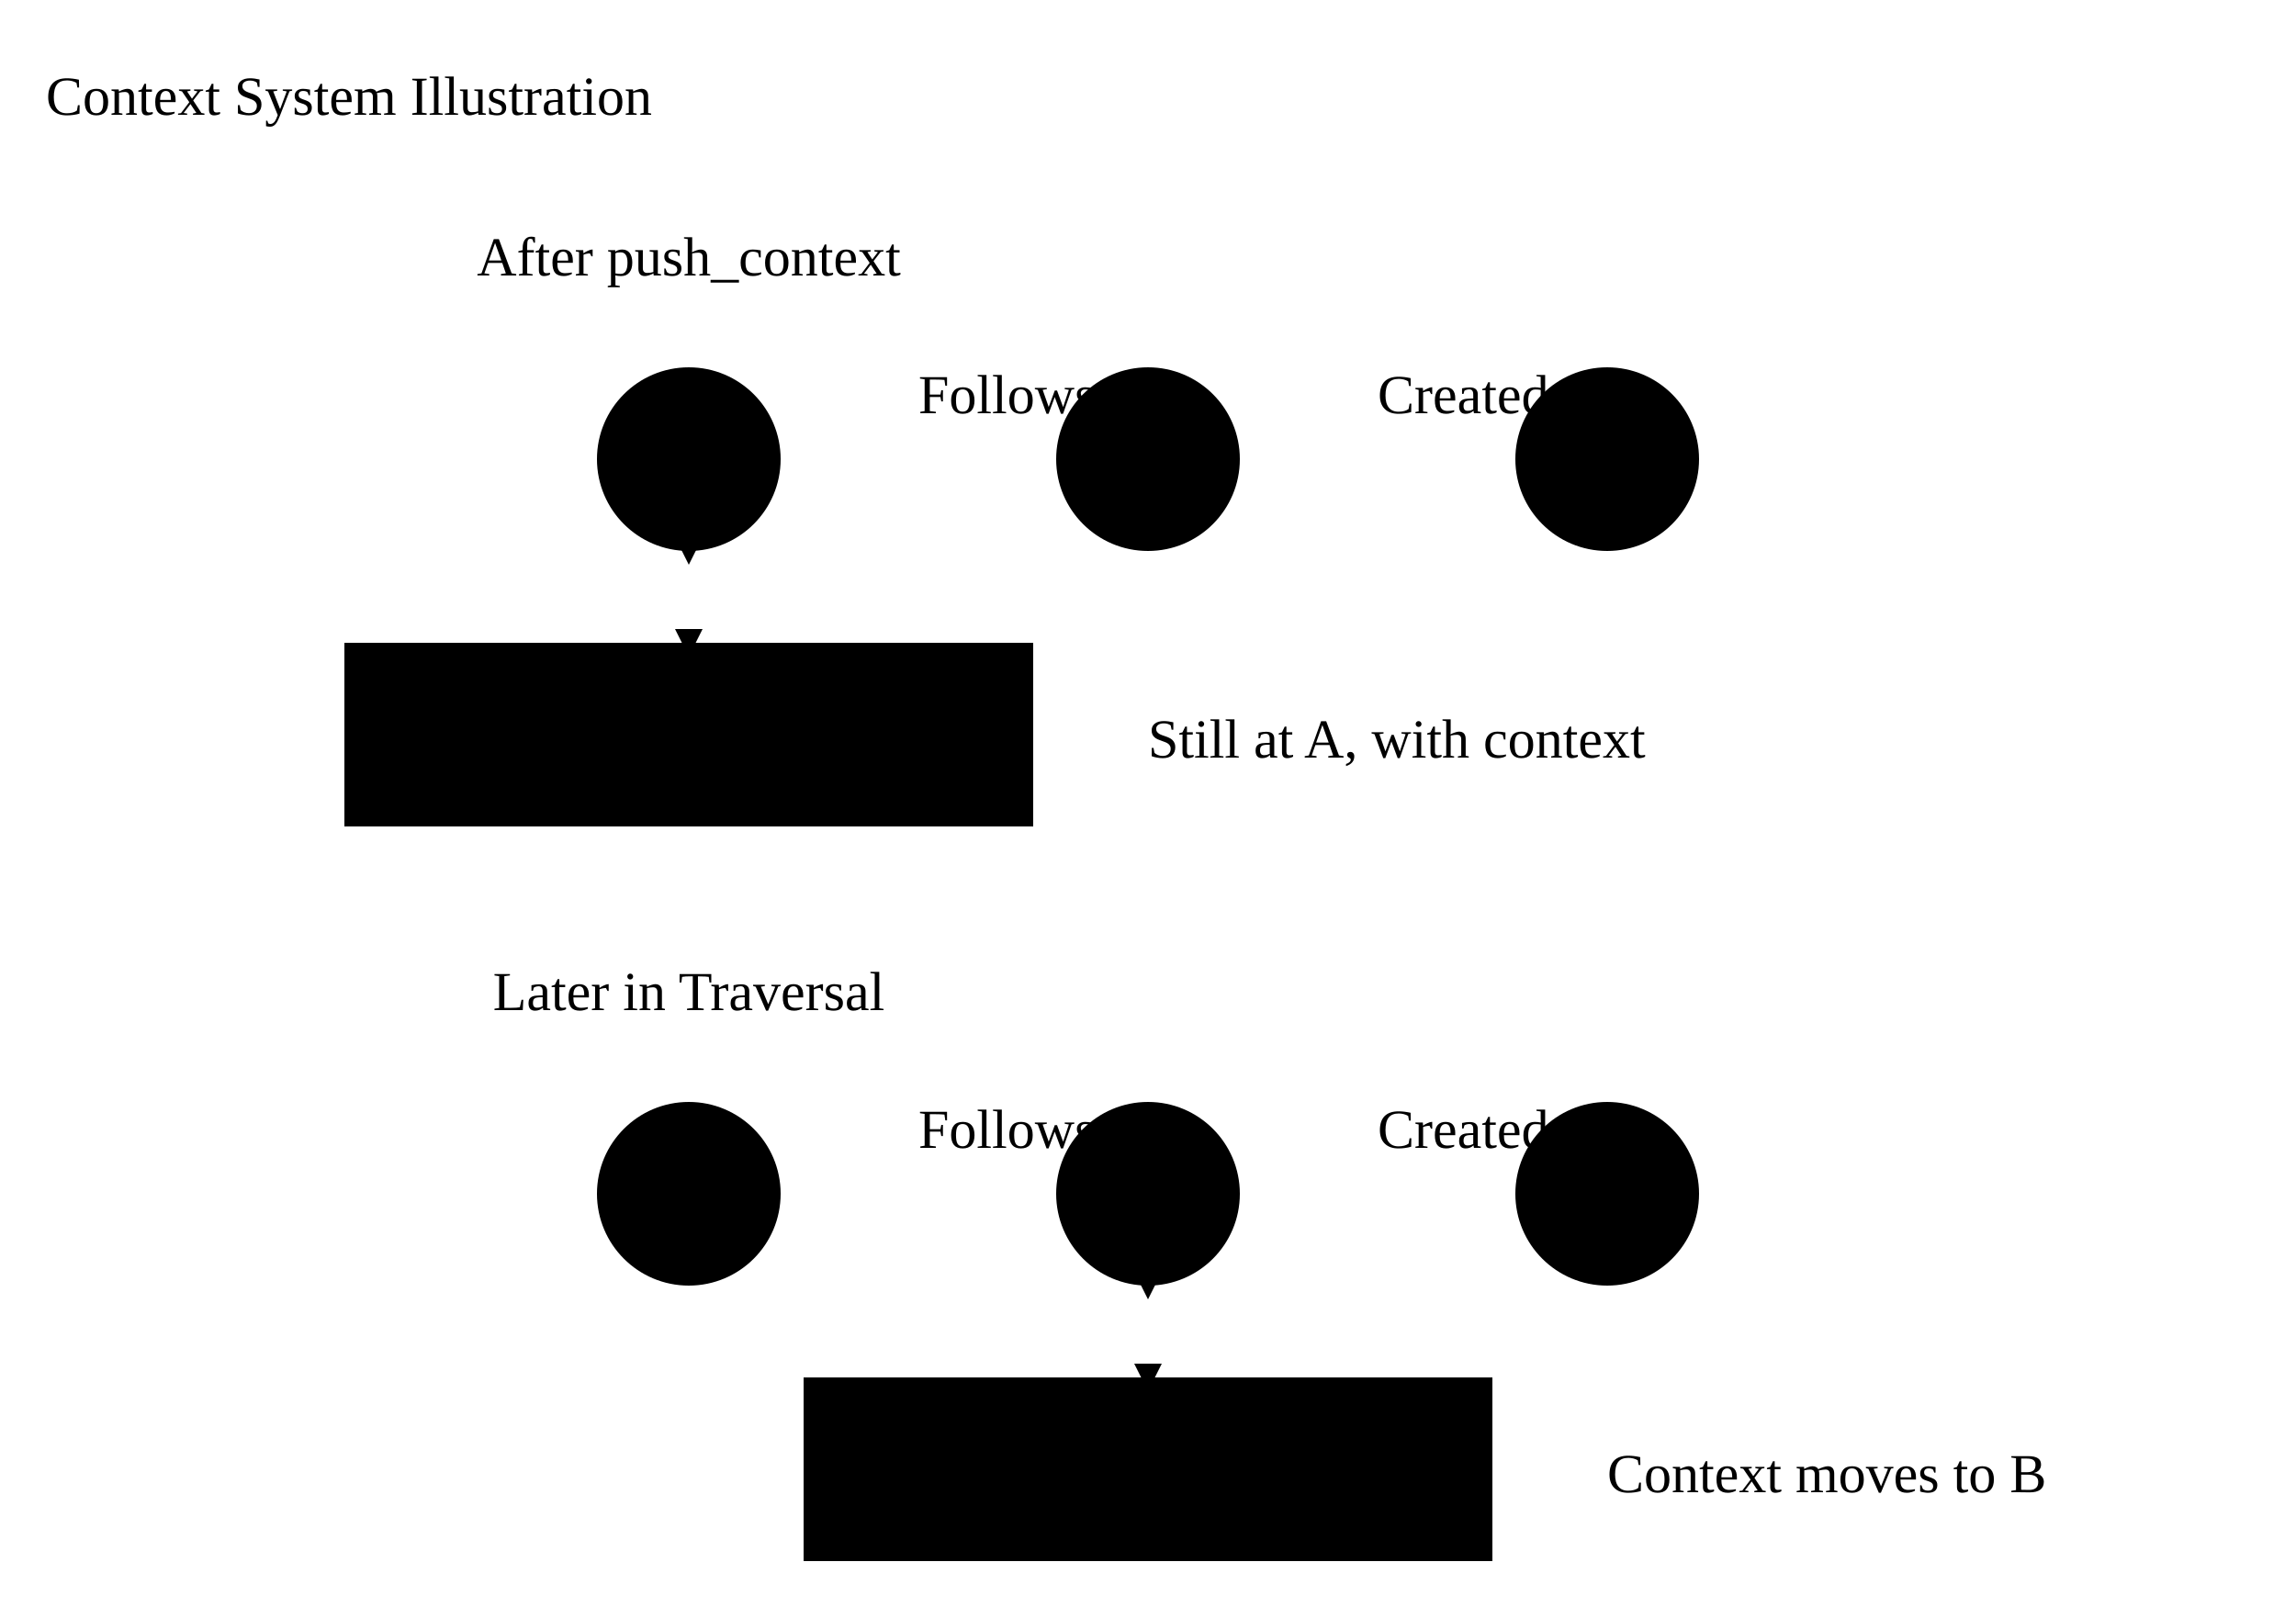
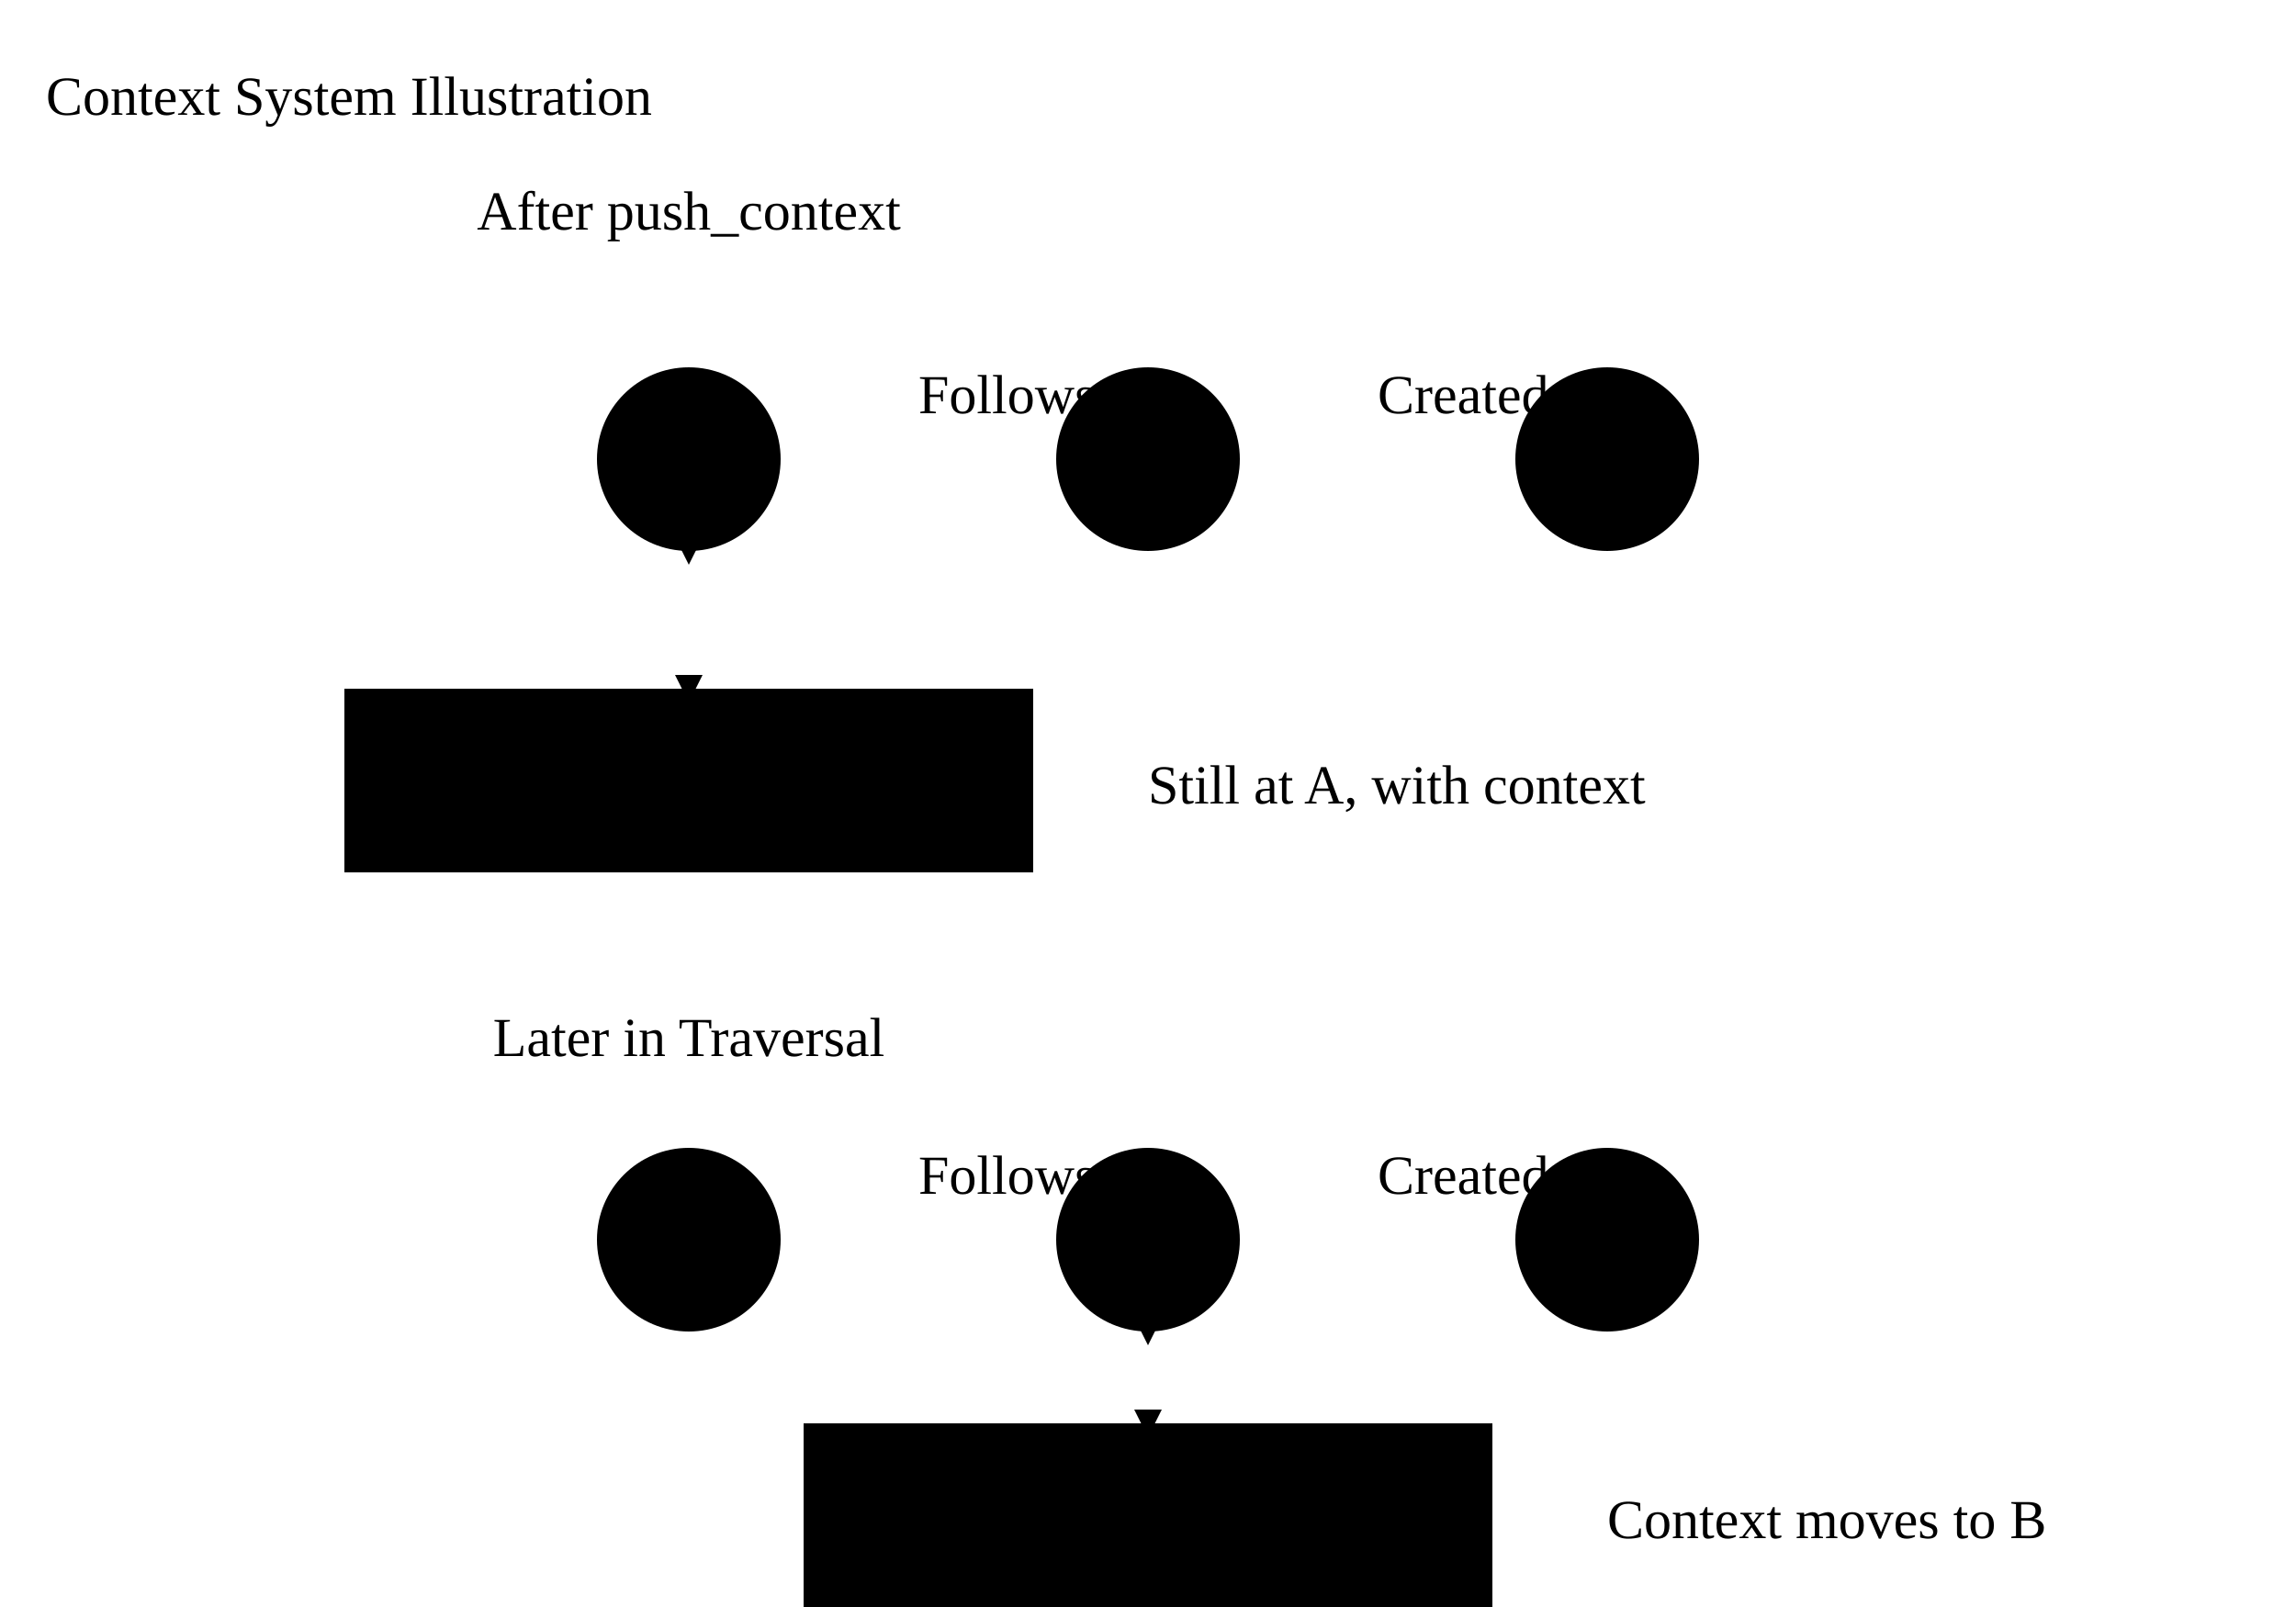
<svg xmlns="http://www.w3.org/2000/svg" viewBox="0 0 500 350">
  <defs>
    <marker id="arrowhead" class="marker-arrowhead marker-base" viewBox="0 0 10 10" refX="5" refY="5" markerWidth="6" markerHeight="6" orient="auto-start-reverse">
      <path d="M 0 0 L 10 5 L 0 10 z" />
    </marker>
    <marker id="arrowhead-pointer" class="marker-arrowhead-pointer marker-base" viewBox="0 0 10 10" refX="5" refY="5" markerWidth="6" markerHeight="6" orient="auto-start-reverse">
      <path d="M 0 0 L 10 5 L 0 10 z" />
    </marker>
    <marker id="arrowhead-bidir" class="marker-arrowhead marker-base" viewBox="0 0 10 10" refX="5" refY="5" markerWidth="6" markerHeight="6" orient="auto">
      <path d="M 0 0 L 10 5 L 0 10 z" />
    </marker>
  </defs>
  <text x="10" y="25" class="step-label halo">Context System Illustration</text>
-   <text x="150" y="60" class="text-color-muted" text-anchor="middle">After push_context</text>
+   <text x="150" y="50" class="text-color-muted" text-anchor="middle">After push_context</text>
  <g class="node active" transform="translate(150, 100)">
    <circle r="20" />
    <text class="node-label">A</text>
  </g>
  <g class="node" transform="translate(250, 100)">
    <circle r="20" />
    <text class="node-label">B</text>
  </g>
  <g class="node" transform="translate(350, 100)">
    <circle r="20" />
    <text class="node-label">C</text>
  </g>
  <line class="edge directed" x1="170" y1="100" x2="230" y2="100" />
  <text class="edge-label" x="200" y="90">Follows</text>
  <line class="edge directed" x1="270" y1="100" x2="330" y2="100" />
  <text class="edge-label" x="300" y="90">Created</text>
-   <g transform="translate(150, 160)">
+   <g transform="translate(150, 170)">
    <rect class="index-box" x="-75" y="-20" width="150" height="40" />
    <text class="index-value range" y="5">username: alice</text>
  </g>
-   <line class="index-pointer" x1="150" y1="120" x2="150" y2="140" marker-start="url(#arrowhead-bidir)" marker-end="url(#arrowhead-bidir)" stroke-dasharray="none" />
-   <text x="250" y="165" class="text-color-muted" font-size="12px">Still at A, with context</text>
-   <text x="150" y="220" class="text-color-muted" text-anchor="middle">Later in Traversal</text>
-   <g class="node" transform="translate(150, 260)">
+   <line class="index-pointer" x1="150" y1="120" x2="150" y2="150" marker-start="url(#arrowhead-bidir)" marker-end="url(#arrowhead-bidir)" stroke-dasharray="none" />
+   <text x="250" y="175" class="text-color-muted" font-size="12px">Still at A, with context</text>
+   <text x="150" y="230" class="text-color-muted" text-anchor="middle">Later in Traversal</text>
+   <g class="node" transform="translate(150, 270)">
    <circle r="20" />
    <text class="node-label">A</text>
  </g>
-   <g class="node active" transform="translate(250, 260)">
+   <g class="node active" transform="translate(250, 270)">
    <circle r="20" />
    <text class="node-label">B</text>
  </g>
-   <g class="node" transform="translate(350, 260)">
+   <g class="node" transform="translate(350, 270)">
    <circle r="20" />
    <text class="node-label">C</text>
  </g>
-   <line class="edge directed" x1="170" y1="260" x2="230" y2="260" />
-   <text class="edge-label" x="200" y="250">Follows</text>
-   <line class="edge directed" x1="270" y1="260" x2="330" y2="260" />
-   <text class="edge-label" x="300" y="250">Created</text>
-   <g transform="translate(250, 320)">
+   <line class="edge directed" x1="170" y1="270" x2="230" y2="270" />
+   <text class="edge-label" x="200" y="260">Follows</text>
+   <line class="edge directed" x1="270" y1="270" x2="330" y2="270" />
+   <text class="edge-label" x="300" y="260">Created</text>
+   <g transform="translate(250, 330)">
    <rect class="index-box" x="-75" y="-20" width="150" height="40" />
    <text class="index-value range" y="5">username: alice</text>
  </g>
-   <line class="index-pointer" x1="250" y1="280" x2="250" y2="300" marker-start="url(#arrowhead-bidir)" marker-end="url(#arrowhead-bidir)" stroke-dasharray="none" />
-   <text x="350" y="325" class="text-color-muted" font-size="12px">Context moves to B</text>
+   <line class="index-pointer" x1="250" y1="290" x2="250" y2="310" marker-start="url(#arrowhead-bidir)" marker-end="url(#arrowhead-bidir)" stroke-dasharray="none" />
+   <text x="350" y="335" class="text-color-muted" font-size="12px">Context moves to B</text>
</svg>
